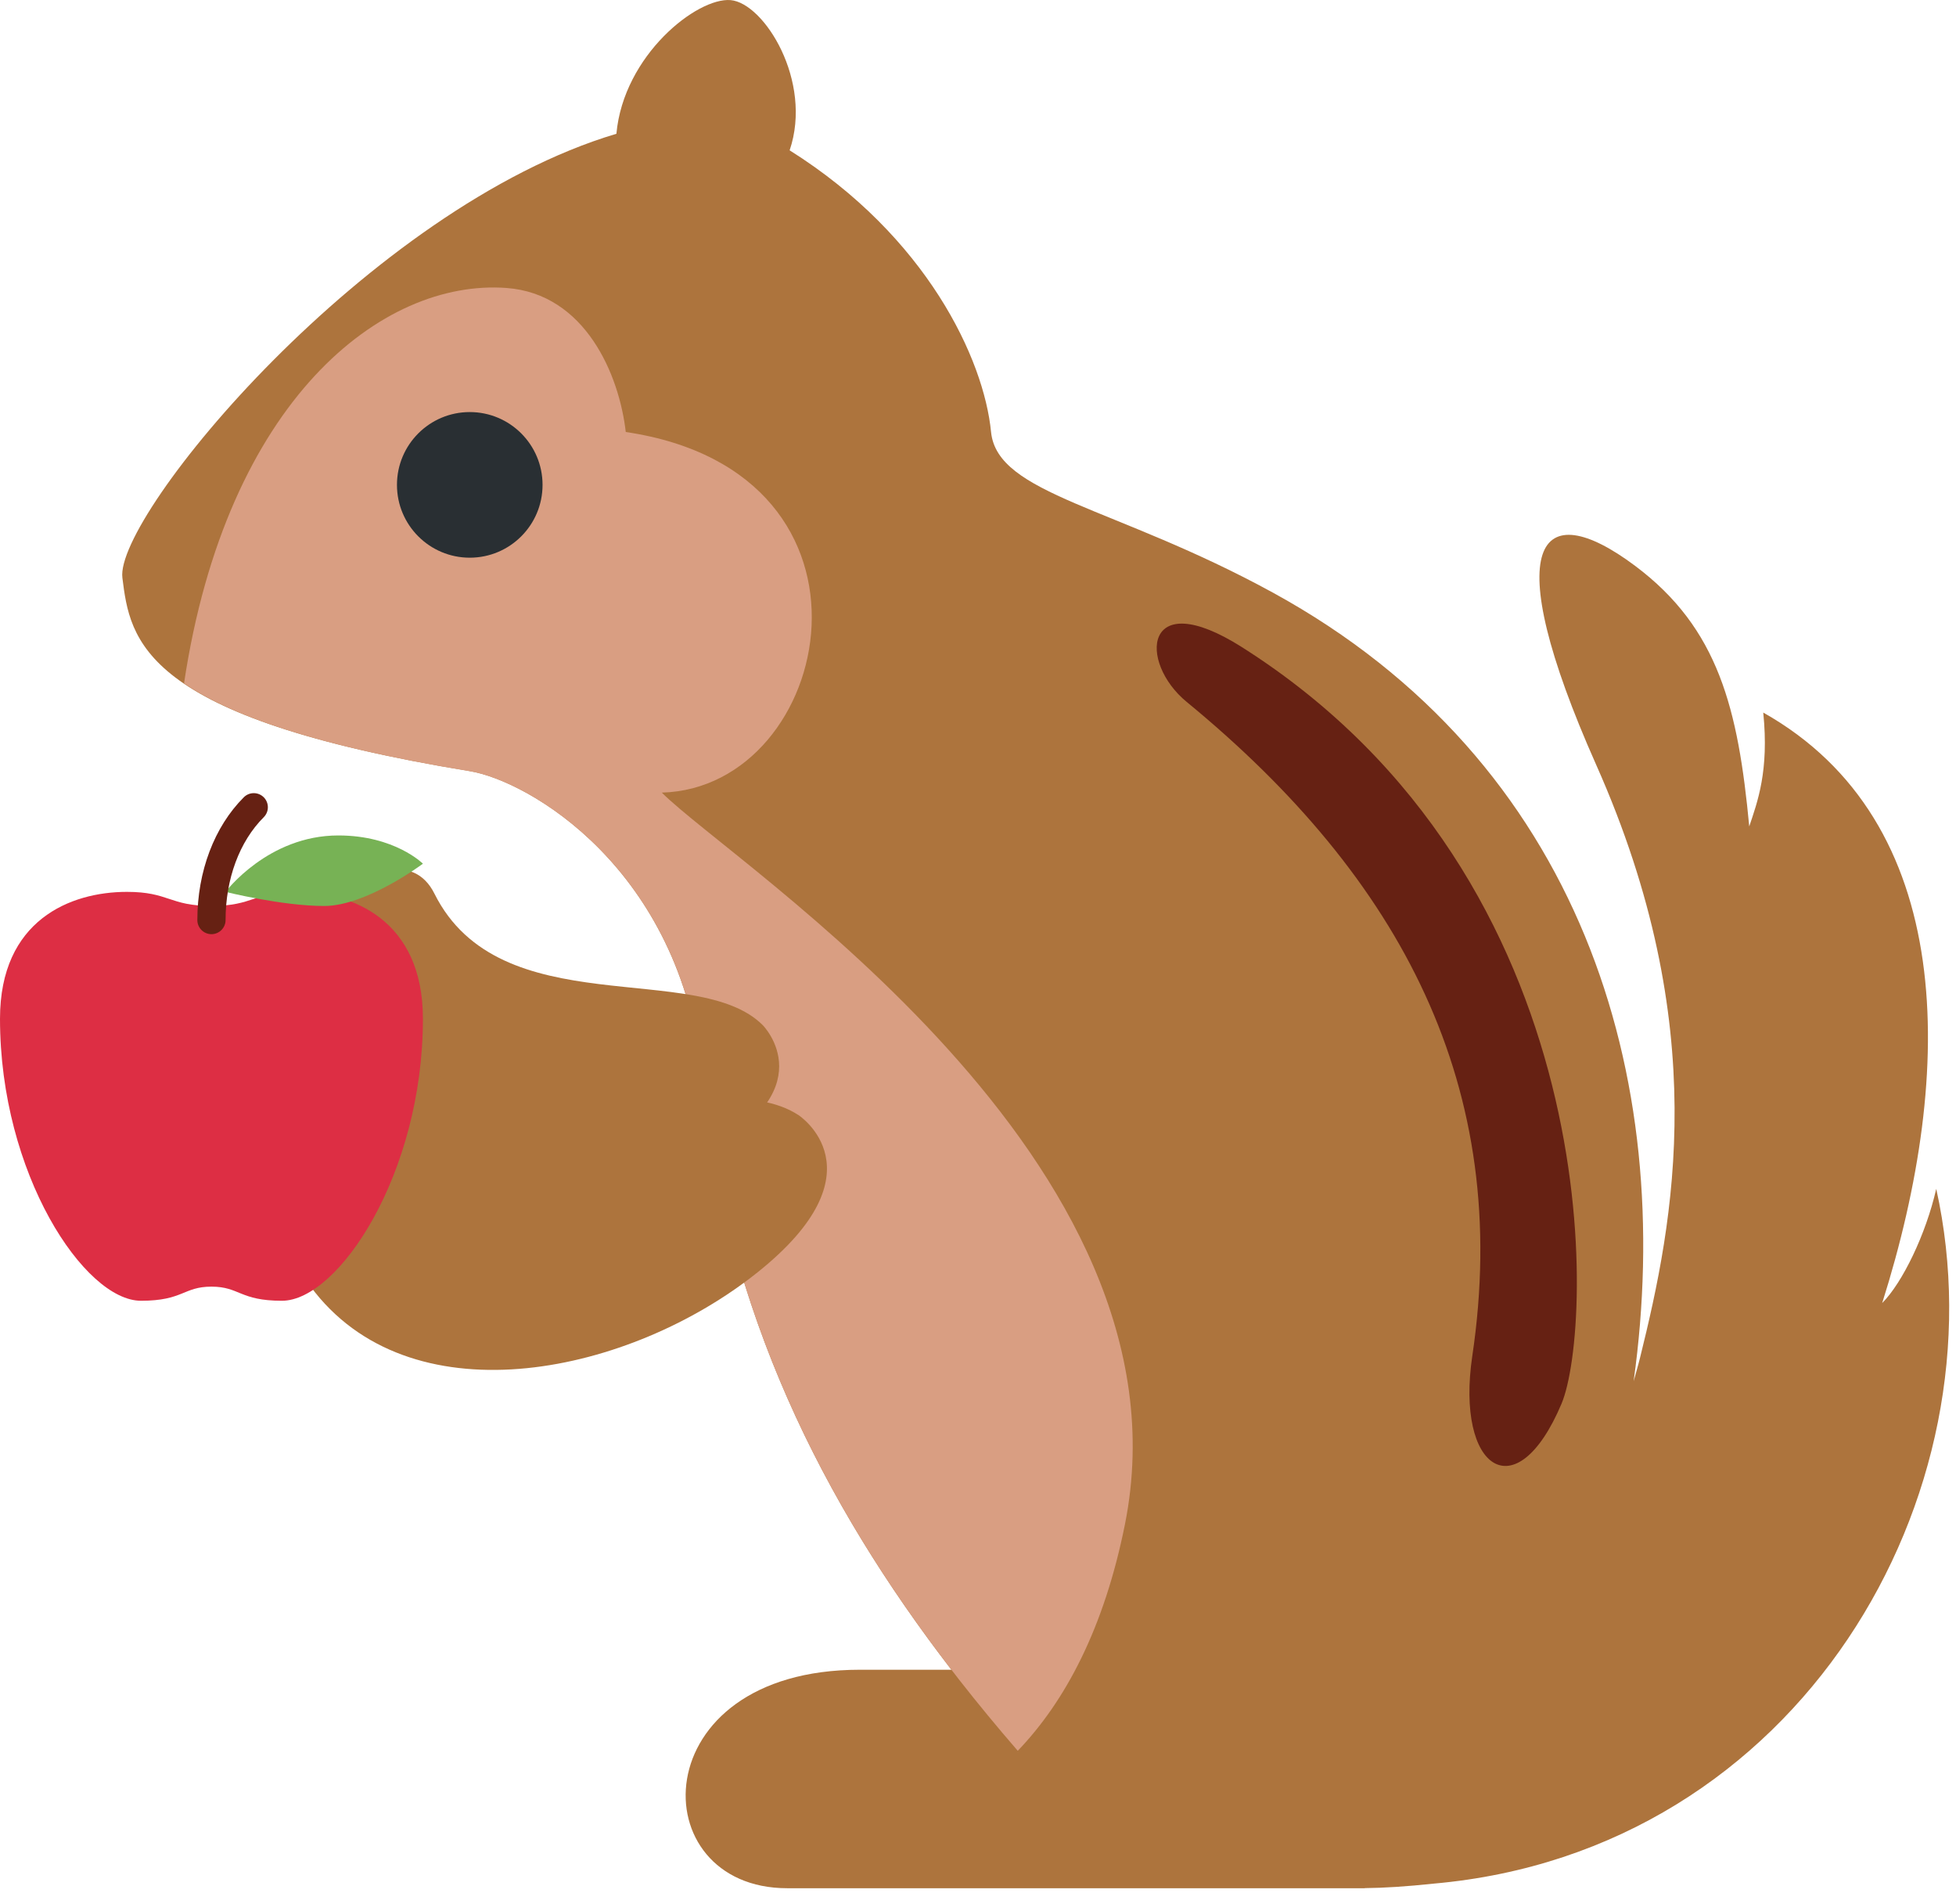
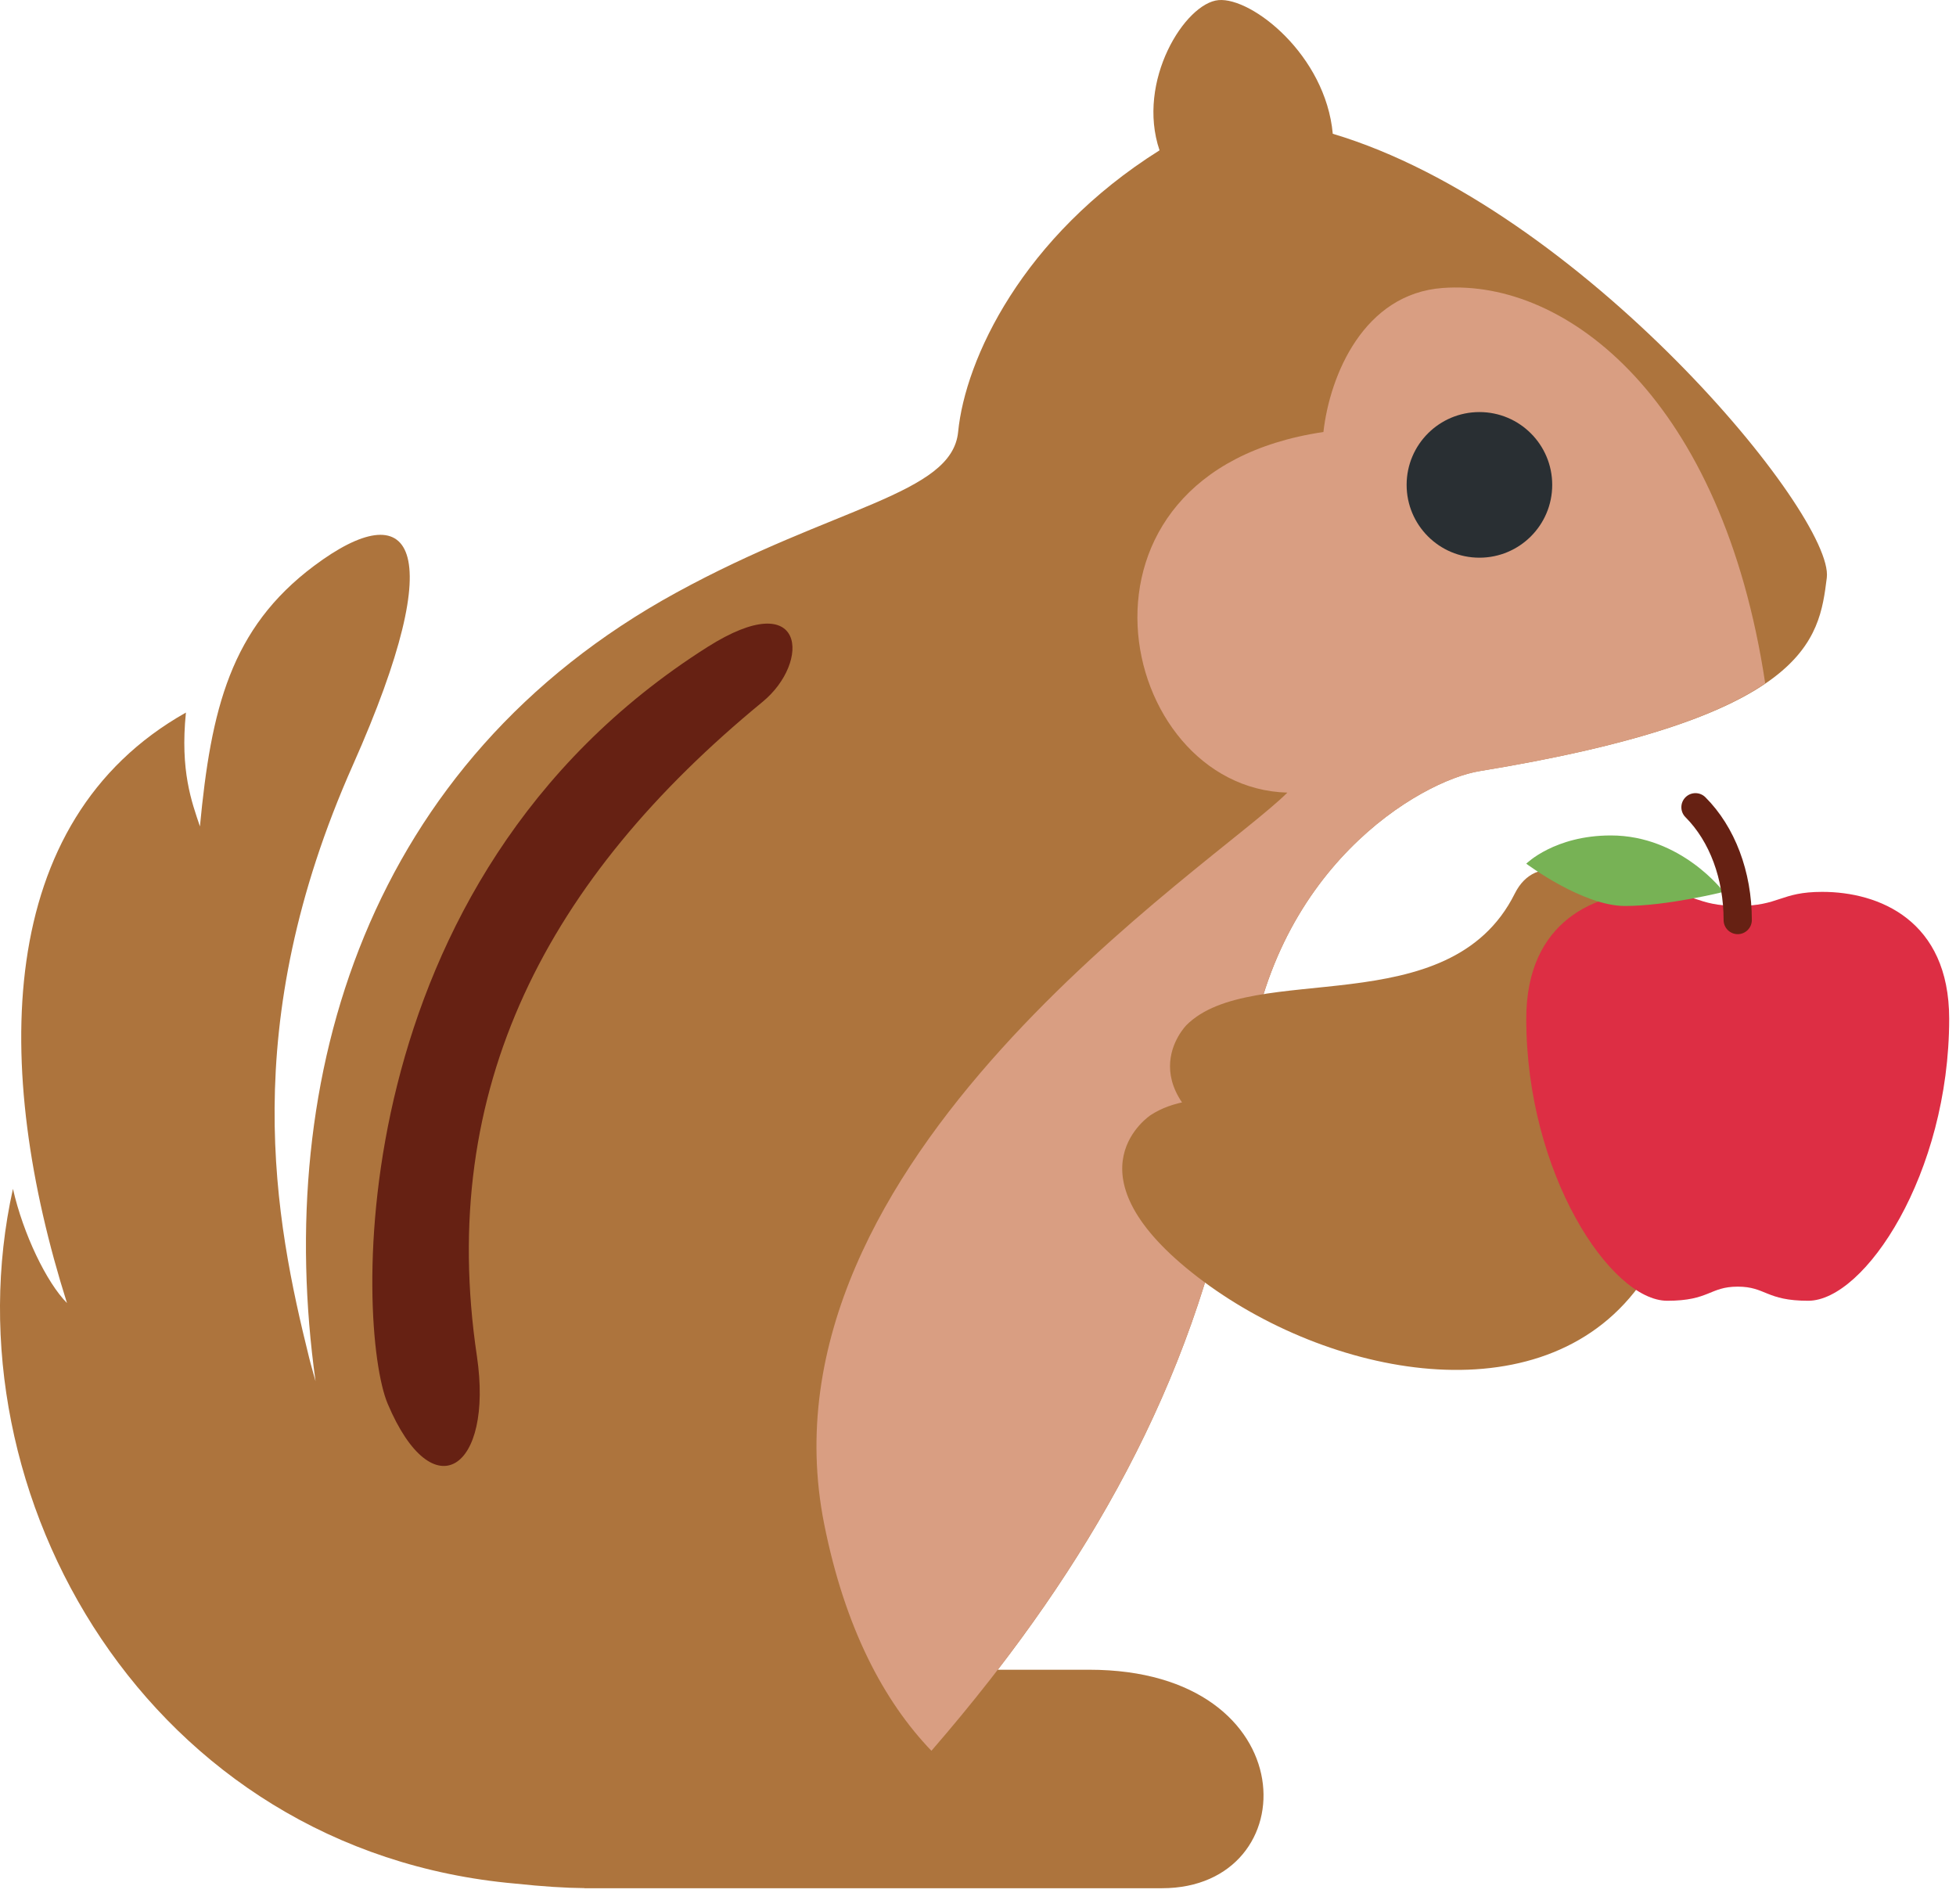
<svg xmlns="http://www.w3.org/2000/svg" width="37" height="36" fill="none">
-   <path d="M36.626 22.484c-.195.858-.638 1.773-1.022 2.159 1.399-4.418 1.399-9.111-2.25-11.167.112 1.107-.11 1.69-.265 2.153-.21-2.22-.578-3.744-2.158-4.927-1.82-1.363-2.611-.452-.736 3.765 2.2 4.945 1.475 8.603.827 11.216-.038.154-.08.29-.12.439.804-5.765-.99-11.722-6.825-14.915-2.99-1.636-5.211-1.852-5.33-3.037-.134-1.377-1.217-3.698-3.81-5.327.444-1.31-.485-2.787-1.117-2.841-.631-.054-2.024 1.039-2.16 2.528-4.694 1.399-9.492 7.219-9.345 8.397.148 1.177.34 2.638 6.57 3.656 1.104.18 3.995 1.835 4.4 5.779.456 4.44 2.276 8.054 4.712 11.216h-1.73c-4.132 0-4.132 4.132-1.377 4.132h10.928l-.002-.002c.36-.003.788-.03 1.304-.085 6.93-.612 10.792-7.35 9.506-13.14Z" fill="#AD743D" />
-   <path d="M12.519 14.99c3.258-.09 4.524-6.049-.682-6.82-.122-1.077-.763-2.614-2.257-2.724-2.348-.173-5.294 2.116-6.099 7.478.881.601 2.467 1.18 5.405 1.661 1.104.18 3.995 1.835 4.4 5.78.531 5.173 2.914 9.223 5.966 12.746.903-.94 1.636-2.325 2.028-4.285 1.378-6.886-7.384-12.458-8.761-13.836Z" fill="#D99E82" />
-   <path d="M8.886 10.547a1.377 1.377 0 1 0 0-2.754 1.377 1.377 0 0 0 0 2.754Z" fill="#292F33" />
-   <path d="M22.448 13.275c4.065 3.34 6.158 7.296 5.402 12.37-.318 2.143.83 2.933 1.688.902.599-1.423.936-9.887-6.05-14.311-1.86-1.177-1.961.284-1.04 1.039Z" fill="#662113" />
-   <path d="M14.428 19.387c-1.243-1.243-4.97 0-6.211-2.488-.786-1.572-3.728 1.245-2.485 3.734 1.242 2.483 4.969 2.483 7.454 1.242 2.485-1.242 1.242-2.488 1.242-2.488Z" fill="#AD743D" />
-   <path d="M15.1 21.086c-1.634-1.062-5.387 1.148-7.308-1.259-1.215-1.523-3.753 2.21-1.832 4.615 1.92 2.405 5.962 1.543 8.368-.378 2.407-1.92.773-2.978.773-2.978Z" fill="#AD743D" />
-   <path d="M5.6 16.867c-.8 0-.8.266-1.6.266s-.8-.266-1.6-.266c-1.067 0-2.4.533-2.4 2.4C0 22.2 1.6 24.6 2.667 24.6c.8 0 .8-.267 1.333-.267.533 0 .533.267 1.333.267C6.4 24.6 8 22.2 8 19.267c0-1.867-1.333-2.4-2.4-2.4Z" fill="#DD2E44" />
-   <path d="M4.267 16.867S5.067 15.8 6.4 15.8c1.067 0 1.6.534 1.6.534s-1.067.8-1.867.8-1.866-.267-1.866-.267Z" fill="#77B255" />
-   <path d="M4 17.667a.267.267 0 0 1-.267-.267c0-.917.32-1.764.879-2.322a.266.266 0 1 1 .377.377c-.46.459-.722 1.168-.722 1.945 0 .147-.12.267-.267.267Z" fill="#662113" />
+   <path d="M.245 22.484c.195.858.638 1.773 1.022 2.159-1.399-4.418-1.399-9.111 2.25-11.167-.112 1.107.11 1.69.265 2.153.21-2.22.578-3.744 2.158-4.927 1.82-1.363 2.611-.452.736 3.765-2.2 4.945-1.475 8.603-.827 11.216.038.154.08.29.12.439-.804-5.765.99-11.722 6.825-14.915 2.99-1.636 5.211-1.852 5.33-3.037.134-1.377 1.217-3.698 3.81-5.327-.444-1.31.485-2.787 1.117-2.841.631-.054 2.024 1.039 2.16 2.528 4.694 1.399 9.492 7.219 9.345 8.397-.148 1.177-.34 2.638-6.57 3.656-1.104.18-3.995 1.835-4.4 5.779-.456 4.44-2.276 8.054-4.712 11.216h1.73c4.132 0 4.132 4.132 1.377 4.132H11.053l.002-.002c-.36-.003-.788-.03-1.304-.085-6.93-.612-10.792-7.35-9.506-13.14Z" fill="#AD743D" />
+   <path d="M24.352 14.99c-3.258-.09-4.524-6.049.682-6.82.122-1.077.763-2.614 2.257-2.724 2.348-.173 5.294 2.116 6.1 7.478-.882.601-2.468 1.18-5.406 1.661-1.104.18-3.995 1.835-4.4 5.78-.53 5.173-2.914 9.223-5.966 12.746-.903-.94-1.636-2.325-2.028-4.285-1.378-6.886 7.384-12.458 8.761-13.836Z" fill="#D99E82" />
+   <path d="M27.985 10.547a1.377 1.377 0 1 1 0-2.754 1.377 1.377 0 0 1 0 2.754Z" fill="#292F33" />
+   <path d="M14.423 13.275c-4.065 3.34-6.158 7.296-5.402 12.37.318 2.143-.83 2.933-1.688.902-.599-1.423-.936-9.887 6.05-14.311 1.86-1.177 1.961.284 1.04 1.039Z" fill="#662113" />
+   <path d="M22.443 19.387c1.243-1.243 4.97 0 6.211-2.488.786-1.572 3.728 1.245 2.485 3.734-1.242 2.483-4.969 2.483-7.454 1.242-2.485-1.242-1.242-2.488-1.242-2.488Z" fill="#AD743D" />
+   <path d="M21.77 21.086c1.635-1.062 5.388 1.148 7.31-1.259 1.214-1.523 3.752 2.21 1.831 4.615-1.92 2.405-5.962 1.543-8.368-.378-2.407-1.92-.773-2.978-.773-2.978Z" fill="#AD743D" />
+   <path d="M31.271 16.867c.8 0 .8.266 1.6.266s.8-.266 1.6-.266c1.067 0 2.4.533 2.4 2.4 0 2.933-1.6 5.333-2.667 5.333-.8 0-.8-.267-1.333-.267-.533 0-.533.267-1.333.267-1.067 0-2.667-2.4-2.667-5.333 0-1.867 1.333-2.4 2.4-2.4Z" fill="#DD2E44" />
+   <path d="M32.605 16.867s-.8-1.067-2.134-1.067c-1.067 0-1.6.534-1.6.534s1.067.8 1.867.8 1.867-.267 1.867-.267Z" fill="#77B255" />
+   <path d="M32.871 17.667c.147 0 .267-.12.267-.267 0-.917-.32-1.764-.878-2.322a.266.266 0 1 0-.377.377c.458.459.721 1.168.721 1.945 0 .147.12.267.267.267Z" fill="#662113" />
</svg>
